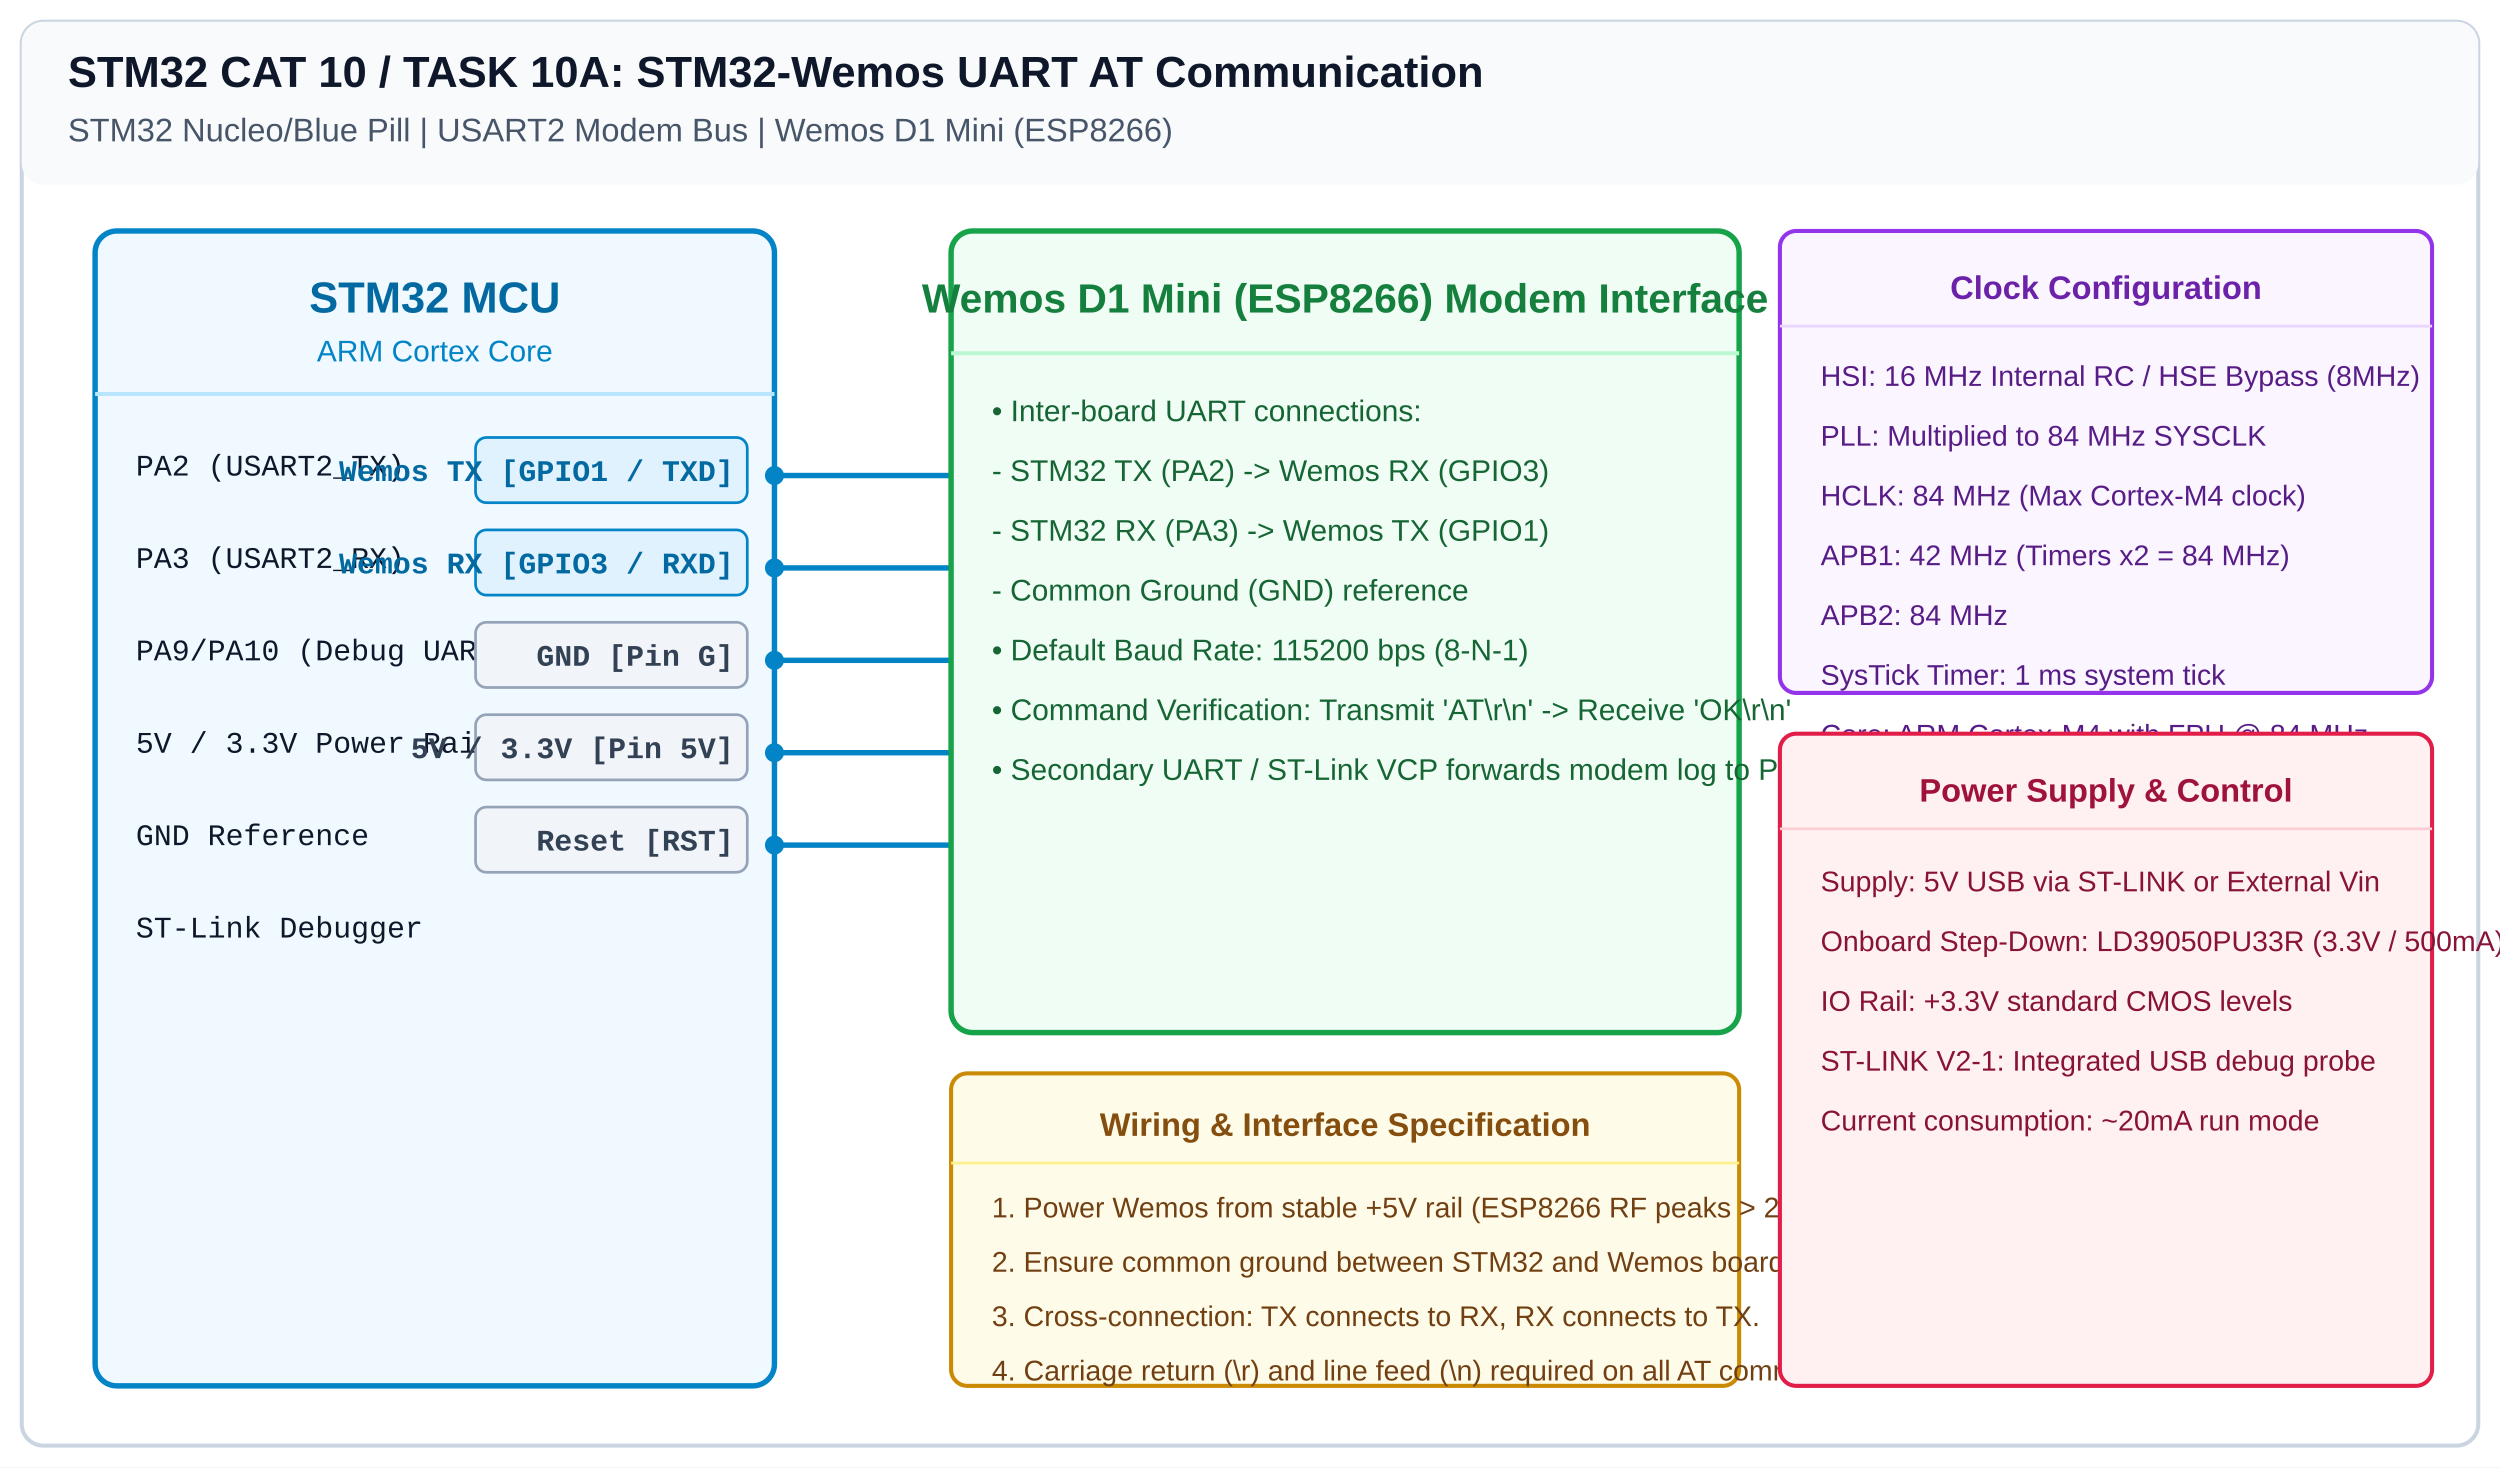
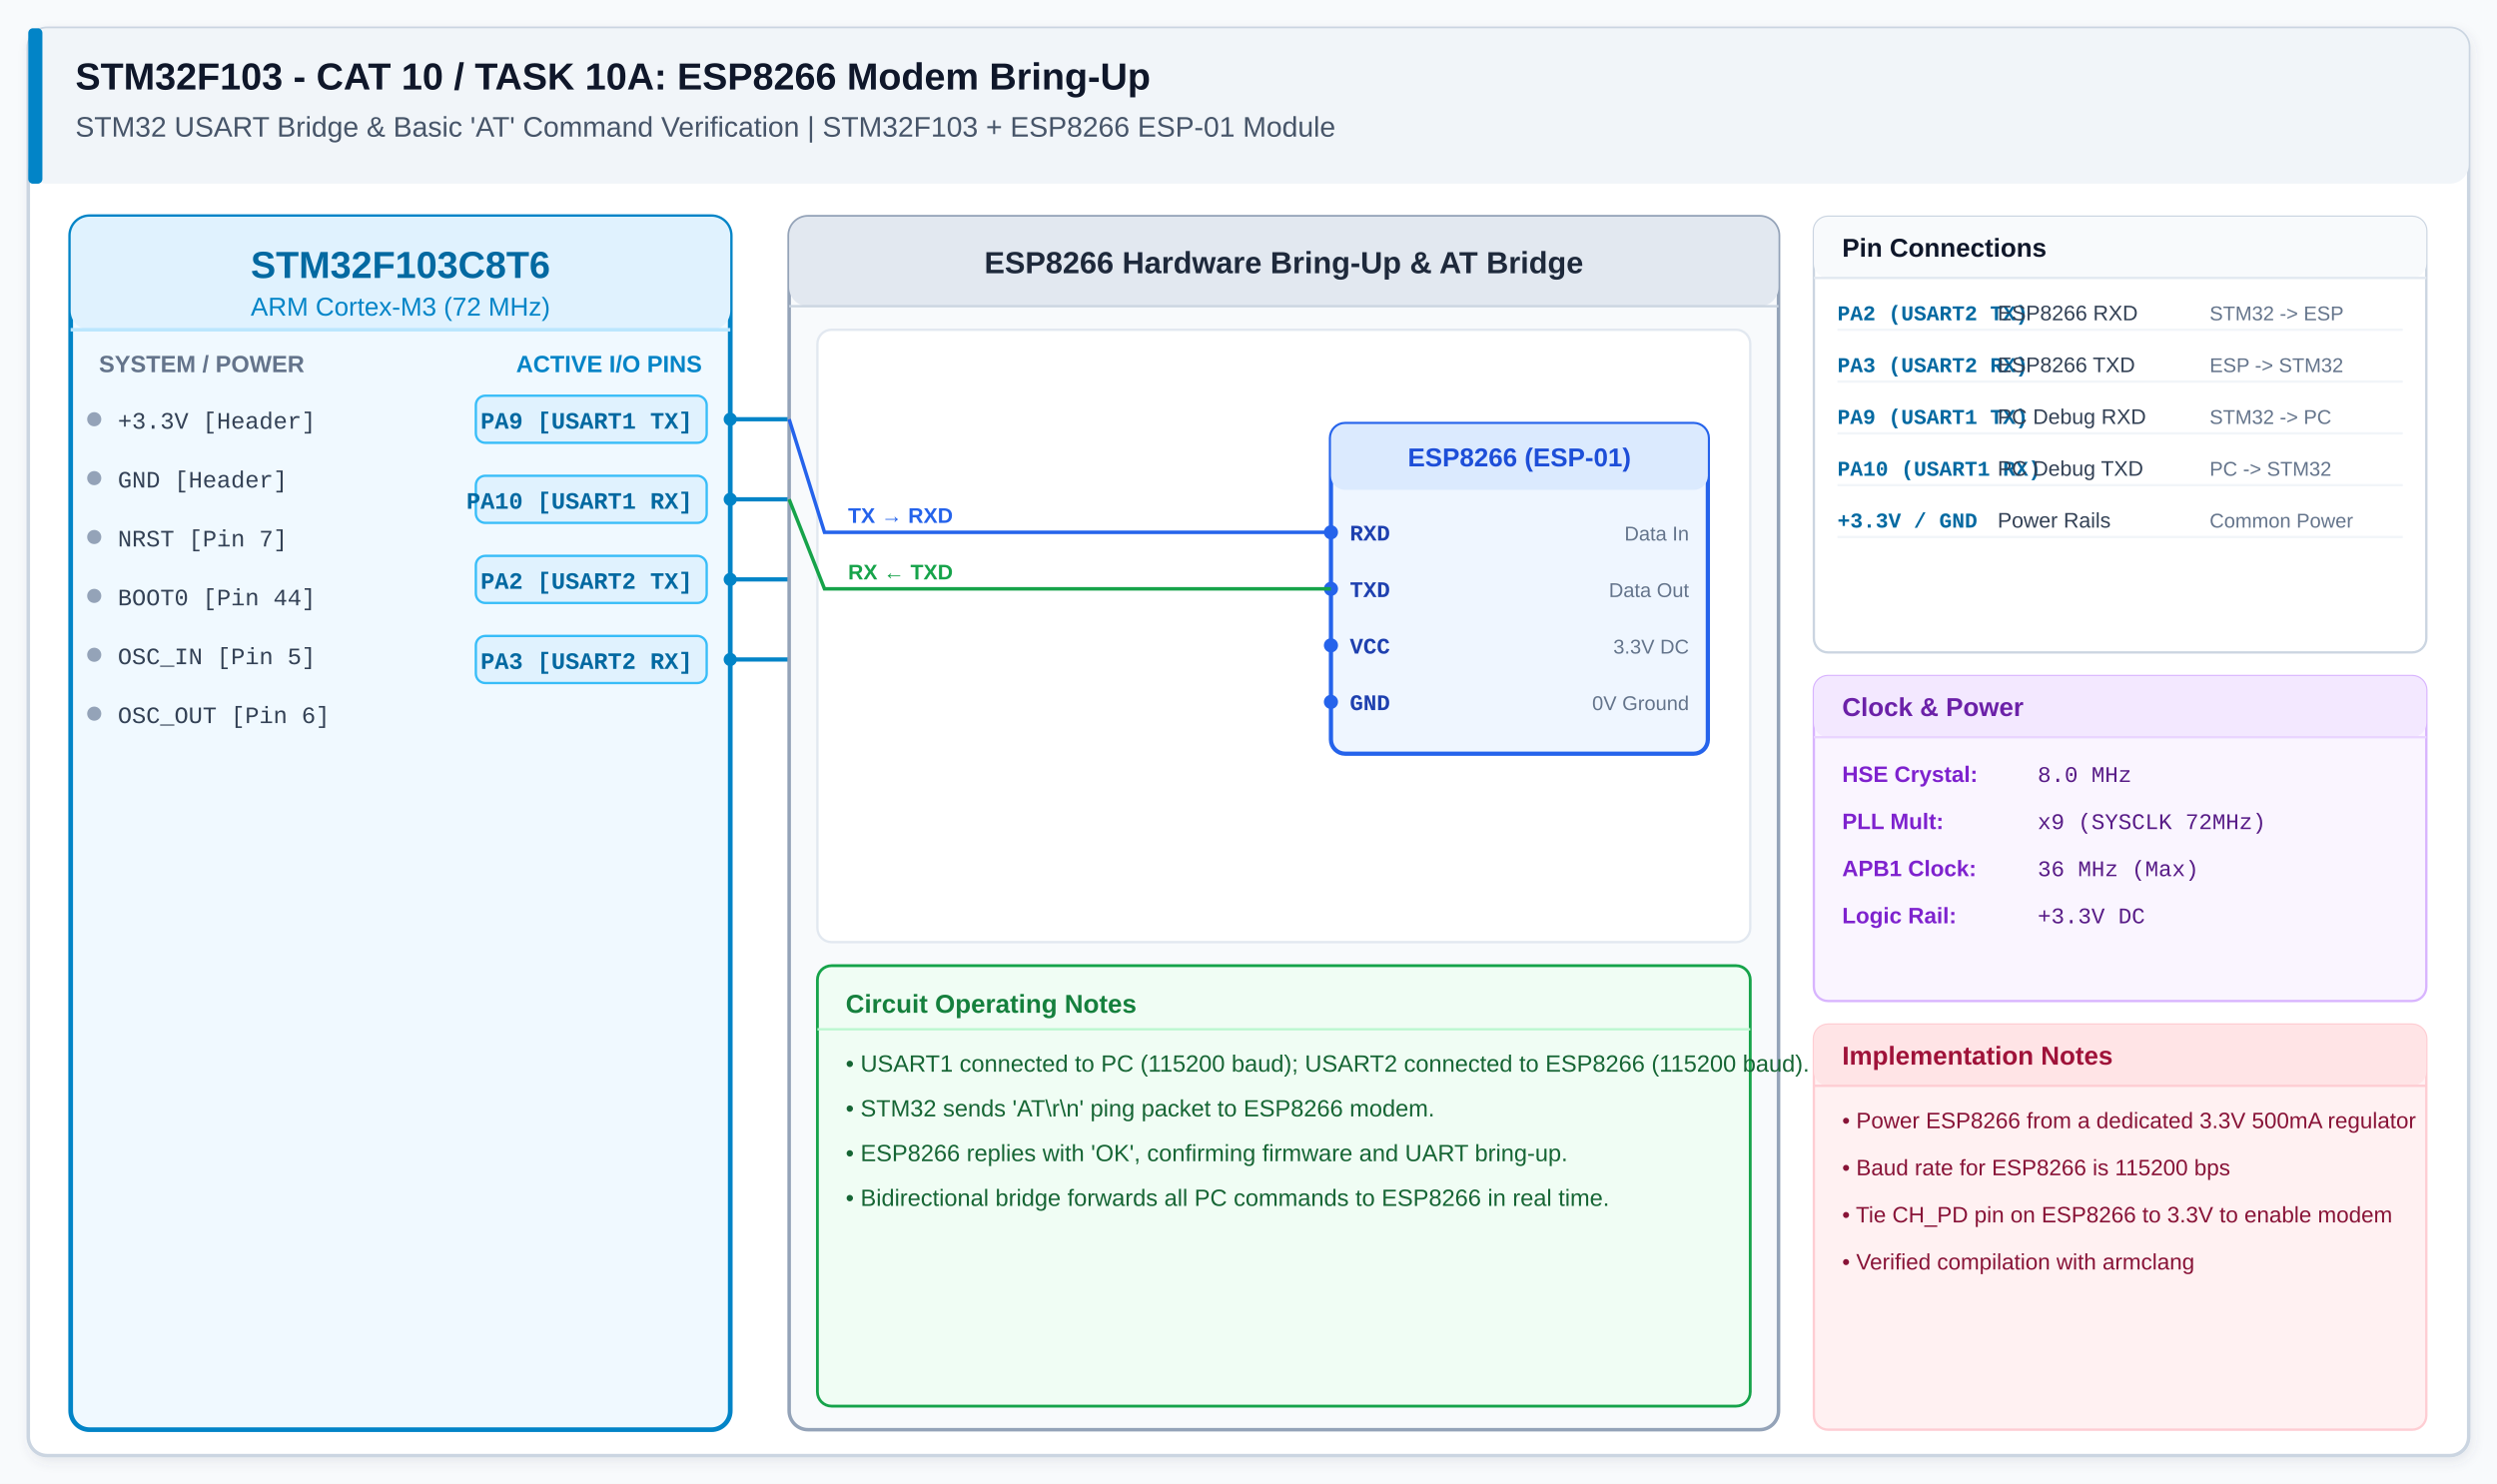
- <svg xmlns="http://www.w3.org/2000/svg" viewBox="0 0 920 540" width="920" height="540">
-   <rect x="0" y="0" width="920" height="540" fill="#ffffff" />
-   <rect x="8" y="8" width="904" height="524" fill="none" stroke="#cbd5e1" stroke-width="1.5" rx="8" />
-   <rect x="8" y="8" width="904" height="60" fill="#f8fafc" rx="8" />
-   <text x="25" y="32" font-family="Arial, sans-serif" font-size="16" font-weight="bold" fill="#0f172a">STM32 CAT 10 / TASK 10A: STM32-Wemos UART AT Communication</text>
-   <text x="25" y="52" font-family="Arial, sans-serif" font-size="12" fill="#475569">STM32 Nucleo/Blue Pill | USART2 Modem Bus | Wemos D1 Mini (ESP8266)</text>
-   <rect x="35" y="85" width="250" height="425" fill="#f0f9ff" stroke="#0284c7" stroke-width="2" rx="8" />
-   <text x="160" y="115" text-anchor="middle" font-family="Arial, sans-serif" font-size="16" font-weight="bold" fill="#0369a1">STM32 MCU</text>
-   <text x="160" y="133" text-anchor="middle" font-family="Arial, sans-serif" font-size="11" fill="#0284c7">ARM Cortex Core</text>
-   <line x1="35" y1="145" x2="285" y2="145" stroke="#bae6fd" stroke-width="1.5" />
-   <text x="50" y="175" font-family="Courier New, monospace" font-size="11" fill="#0f172a">PA2 (USART2_TX)</text>
-   <text x="50" y="209" font-family="Courier New, monospace" font-size="11" fill="#0f172a">PA3 (USART2_RX)</text>
-   <text x="50" y="243" font-family="Courier New, monospace" font-size="11" fill="#0f172a">PA9/PA10 (Debug UART)</text>
-   <text x="50" y="277" font-family="Courier New, monospace" font-size="11" fill="#0f172a">5V / 3.3V Power Rail</text>
-   <text x="50" y="311" font-family="Courier New, monospace" font-size="11" fill="#0f172a">GND Reference</text>
-   <text x="50" y="345" font-family="Courier New, monospace" font-size="11" fill="#0f172a">ST-Link Debugger</text>
-   <rect x="175" y="161" width="100" height="24" fill="#e0f2fe" stroke="#0284c7" stroke-width="1" rx="4" />
-   <text x="270" y="177" text-anchor="end" font-family="Courier New, monospace" font-size="11" font-weight="bold" fill="#0369a1">Wemos TX [GPIO1 / TXD]</text>
-   <line x1="285" y1="175" x2="350" y2="175" stroke="#0284c7" stroke-width="2" />
-   <circle cx="285" cy="175" r="3.5" fill="#0284c7" />
-   <rect x="175" y="195" width="100" height="24" fill="#e0f2fe" stroke="#0284c7" stroke-width="1" rx="4" />
-   <text x="270" y="211" text-anchor="end" font-family="Courier New, monospace" font-size="11" font-weight="bold" fill="#0369a1">Wemos RX [GPIO3 / RXD]</text>
-   <line x1="285" y1="209" x2="350" y2="209" stroke="#0284c7" stroke-width="2" />
-   <circle cx="285" cy="209" r="3.5" fill="#0284c7" />
-   <rect x="175" y="229" width="100" height="24" fill="#f1f5f9" stroke="#94a3b8" stroke-width="1" rx="4" />
-   <text x="270" y="245" text-anchor="end" font-family="Courier New, monospace" font-size="11" font-weight="bold" fill="#334155">GND [Pin G]</text>
-   <line x1="285" y1="243" x2="350" y2="243" stroke="#0284c7" stroke-width="2" />
-   <circle cx="285" cy="243" r="3.5" fill="#0284c7" />
-   <rect x="175" y="263" width="100" height="24" fill="#f1f5f9" stroke="#94a3b8" stroke-width="1" rx="4" />
-   <text x="270" y="279" text-anchor="end" font-family="Courier New, monospace" font-size="11" font-weight="bold" fill="#334155">5V / 3.3V [Pin 5V]</text>
-   <line x1="285" y1="277" x2="350" y2="277" stroke="#0284c7" stroke-width="2" />
-   <circle cx="285" cy="277" r="3.5" fill="#0284c7" />
-   <rect x="175" y="297" width="100" height="24" fill="#f1f5f9" stroke="#94a3b8" stroke-width="1" rx="4" />
-   <text x="270" y="313" text-anchor="end" font-family="Courier New, monospace" font-size="11" font-weight="bold" fill="#334155">Reset [RST]</text>
-   <line x1="285" y1="311" x2="350" y2="311" stroke="#0284c7" stroke-width="2" />
-   <circle cx="285" cy="311" r="3.5" fill="#0284c7" />
-   <rect x="350" y="85" width="290" height="295" fill="#f0fdf4" stroke="#16a34a" stroke-width="2" rx="8" />
-   <text x="495" y="115" text-anchor="middle" font-family="Arial, sans-serif" font-size="15" font-weight="bold" fill="#15803d">Wemos D1 Mini (ESP8266) Modem Interface</text>
-   <line x1="350" y1="130" x2="640" y2="130" stroke="#bbf7d0" stroke-width="1.5" />
-   <text x="365" y="155" font-family="Arial, sans-serif" font-size="11" fill="#166534">• Inter-board UART connections:</text>
-   <text x="365" y="177" font-family="Arial, sans-serif" font-size="11" fill="#166534">  - STM32 TX (PA2) -&gt; Wemos RX (GPIO3)</text>
-   <text x="365" y="199" font-family="Arial, sans-serif" font-size="11" fill="#166534">  - STM32 RX (PA3) -&gt; Wemos TX (GPIO1)</text>
-   <text x="365" y="221" font-family="Arial, sans-serif" font-size="11" fill="#166534">  - Common Ground (GND) reference</text>
-   <text x="365" y="243" font-family="Arial, sans-serif" font-size="11" fill="#166534">• Default Baud Rate: 115200 bps (8-N-1)</text>
-   <text x="365" y="265" font-family="Arial, sans-serif" font-size="11" fill="#166534">• Command Verification: Transmit 'AT\r\n' -&gt; Receive 'OK\r\n'</text>
-   <text x="365" y="287" font-family="Arial, sans-serif" font-size="11" fill="#166534">• Secondary UART / ST-Link VCP forwards modem log to PC</text>
-   <rect x="350" y="395" width="290" height="115" fill="#fefce8" stroke="#ca8a04" stroke-width="1.5" rx="6" />
-   <text x="495" y="418" text-anchor="middle" font-family="Arial, sans-serif" font-size="12" font-weight="bold" fill="#854d0e">Wiring &amp; Interface Specification</text>
-   <line x1="350" y1="428" x2="640" y2="428" stroke="#fef08a" stroke-width="1" />
-   <text x="365" y="448" font-family="Arial, sans-serif" font-size="10.5" fill="#713f12">1. Power Wemos from stable +5V rail (ESP8266 RF peaks &gt; 250mA).</text>
-   <text x="365" y="468" font-family="Arial, sans-serif" font-size="10.5" fill="#713f12">2. Ensure common ground between STM32 and Wemos boards.</text>
-   <text x="365" y="488" font-family="Arial, sans-serif" font-size="10.5" fill="#713f12">3. Cross-connection: TX connects to RX, RX connects to TX.</text>
-   <text x="365" y="508" font-family="Arial, sans-serif" font-size="10.5" fill="#713f12">4. Carriage return (\r) and line feed (\n) required on all AT commands.</text>
-   <rect x="655" y="85" width="240" height="170" fill="#faf5ff" stroke="#9333ea" stroke-width="1.5" rx="6" />
-   <text x="775" y="110" text-anchor="middle" font-family="Arial, sans-serif" font-size="12" font-weight="bold" fill="#6b21a8">Clock Configuration</text>
-   <line x1="655" y1="120" x2="895" y2="120" stroke="#e9d5ff" stroke-width="1" />
-   <text x="670" y="142" font-family="Arial, sans-serif" font-size="10.5" fill="#581c87">HSI: 16 MHz Internal RC / HSE Bypass (8MHz)</text>
-   <text x="670" y="164" font-family="Arial, sans-serif" font-size="10.5" fill="#581c87">PLL: Multiplied to 84 MHz SYSCLK</text>
-   <text x="670" y="186" font-family="Arial, sans-serif" font-size="10.5" fill="#581c87">HCLK: 84 MHz (Max Cortex-M4 clock)</text>
-   <text x="670" y="208" font-family="Arial, sans-serif" font-size="10.5" fill="#581c87">APB1: 42 MHz (Timers x2 = 84 MHz)</text>
-   <text x="670" y="230" font-family="Arial, sans-serif" font-size="10.5" fill="#581c87">APB2: 84 MHz</text>
-   <text x="670" y="252" font-family="Arial, sans-serif" font-size="10.5" fill="#581c87">SysTick Timer: 1 ms system tick</text>
-   <text x="670" y="274" font-family="Arial, sans-serif" font-size="10.5" fill="#581c87">Core: ARM Cortex-M4 with FPU @ 84 MHz</text>
-   <rect x="655" y="270" width="240" height="240" fill="#fff1f2" stroke="#e11d48" stroke-width="1.5" rx="6" />
-   <text x="775" y="295" text-anchor="middle" font-family="Arial, sans-serif" font-size="12" font-weight="bold" fill="#9f1239">Power Supply &amp; Control</text>
-   <line x1="655" y1="305" x2="895" y2="305" stroke="#fecdd3" stroke-width="1" />
-   <text x="670" y="328" font-family="Arial, sans-serif" font-size="10.5" fill="#881337">Supply: 5V USB via ST-LINK or External Vin</text>
-   <text x="670" y="350" font-family="Arial, sans-serif" font-size="10.5" fill="#881337">Onboard Step-Down: LD39050PU33R (3.3V / 500mA)</text>
-   <text x="670" y="372" font-family="Arial, sans-serif" font-size="10.5" fill="#881337">IO Rail: +3.3V standard CMOS levels</text>
-   <text x="670" y="394" font-family="Arial, sans-serif" font-size="10.5" fill="#881337">ST-LINK V2-1: Integrated USB debug probe</text>
-   <text x="670" y="416" font-family="Arial, sans-serif" font-size="10.5" fill="#881337">Current consumption: ~20mA run mode</text>
+ <svg xmlns="http://www.w3.org/2000/svg" viewBox="0 0 1060 630" width="1060" height="630">
+   <defs>
+     <filter id="card-shadow" x="-3%" y="-3%" width="106%" height="106%">
+       <feDropShadow dx="1" dy="2" stdDeviation="2.5" flood-color="#475569" flood-opacity="0.10" />
+     </filter>
+   </defs>
+   <rect width="1060" height="630" fill="#f8fafc" />
+   <rect x="12" y="12" width="1036" height="606" fill="#ffffff" stroke="#cbd5e1" stroke-width="1.5" rx="8" filter="url(#card-shadow)" />
+   <rect x="12" y="12" width="1036" height="66" fill="#f1f5f9" rx="8" />
+   <rect x="12" y="12" width="6" height="66" fill="#0284c7" rx="2" />
+   <text x="32" y="38" font-family="Arial, sans-serif" font-size="16" font-weight="bold" fill="#0f172a">STM32F103 - CAT 10 / TASK 10A: ESP8266 Modem Bring-Up</text>
+   <text x="32" y="58" font-family="Arial, sans-serif" font-size="12" fill="#475569">STM32 USART Bridge &amp; Basic 'AT' Command Verification | STM32F103 + ESP8266 ESP-01 Module</text>
+   <rect x="30" y="92" width="280" height="515" fill="#f0f9ff" stroke="#0284c7" stroke-width="2" rx="8" />
+   <rect x="30" y="92" width="280" height="48" fill="#e0f2fe" rx="8" />
+   <text x="170" y="118" text-anchor="middle" font-family="Arial, sans-serif" font-size="16" font-weight="bold" fill="#0369a1">STM32F103C8T6</text>
+   <text x="170" y="134" text-anchor="middle" font-family="Arial, sans-serif" font-size="11" fill="#0284c7">ARM Cortex-M3 (72 MHz)</text>
+   <line x1="30" y1="140" x2="310" y2="140" stroke="#bae6fd" stroke-width="1.5" />
+   <text x="42" y="158" font-family="Arial, sans-serif" font-size="10" font-weight="bold" fill="#64748b">SYSTEM / POWER</text>
+   <text x="298" y="158" text-anchor="end" font-family="Arial, sans-serif" font-size="10" font-weight="bold" fill="#0284c7">ACTIVE I/O PINS</text>
+   <circle cx="40" cy="178" r="3" fill="#94a3b8" />
+   <text x="50" y="182" font-family="Courier New, monospace" font-size="10" fill="#334155">+3.3V [Header]</text>
+   <circle cx="40" cy="203" r="3" fill="#94a3b8" />
+   <text x="50" y="207" font-family="Courier New, monospace" font-size="10" fill="#334155">GND [Header]</text>
+   <circle cx="40" cy="228" r="3" fill="#94a3b8" />
+   <text x="50" y="232" font-family="Courier New, monospace" font-size="10" fill="#334155">NRST [Pin 7]</text>
+   <circle cx="40" cy="253" r="3" fill="#94a3b8" />
+   <text x="50" y="257" font-family="Courier New, monospace" font-size="10" fill="#334155">BOOT0 [Pin 44]</text>
+   <circle cx="40" cy="278" r="3" fill="#94a3b8" />
+   <text x="50" y="282" font-family="Courier New, monospace" font-size="10" fill="#334155">OSC_IN [Pin 5]</text>
+   <circle cx="40" cy="303" r="3" fill="#94a3b8" />
+   <text x="50" y="307" font-family="Courier New, monospace" font-size="10" fill="#334155">OSC_OUT [Pin 6]</text>
+   <rect x="202" y="168" width="98" height="20" fill="#e0f2fe" stroke="#38bdf8" stroke-width="1" rx="4" />
+   <text x="294" y="182" text-anchor="end" font-family="Courier New, monospace" font-size="10" font-weight="bold" fill="#0369a1">PA9 [USART1 TX]</text>
+   <line x1="310" y1="178" x2="335" y2="178" stroke="#0284c7" stroke-width="1.8" />
+   <circle cx="310" cy="178" r="2.8" fill="#0284c7" />
+   <rect x="202" y="202" width="98" height="20" fill="#e0f2fe" stroke="#38bdf8" stroke-width="1" rx="4" />
+   <text x="294" y="216" text-anchor="end" font-family="Courier New, monospace" font-size="10" font-weight="bold" fill="#0369a1">PA10 [USART1 RX]</text>
+   <line x1="310" y1="212" x2="335" y2="212" stroke="#0284c7" stroke-width="1.8" />
+   <circle cx="310" cy="212" r="2.8" fill="#0284c7" />
+   <rect x="202" y="236" width="98" height="20" fill="#e0f2fe" stroke="#38bdf8" stroke-width="1" rx="4" />
+   <text x="294" y="250" text-anchor="end" font-family="Courier New, monospace" font-size="10" font-weight="bold" fill="#0369a1">PA2 [USART2 TX]</text>
+   <line x1="310" y1="246" x2="335" y2="246" stroke="#0284c7" stroke-width="1.8" />
+   <circle cx="310" cy="246" r="2.8" fill="#0284c7" />
+   <rect x="202" y="270" width="98" height="20" fill="#e0f2fe" stroke="#38bdf8" stroke-width="1" rx="4" />
+   <text x="294" y="284" text-anchor="end" font-family="Courier New, monospace" font-size="10" font-weight="bold" fill="#0369a1">PA3 [USART2 RX]</text>
+   <line x1="310" y1="280" x2="335" y2="280" stroke="#0284c7" stroke-width="1.8" />
+   <circle cx="310" cy="280" r="2.8" fill="#0284c7" />
+   <rect x="335" y="92" width="420" height="515" fill="#f8fafc" stroke="#94a3b8" stroke-width="1.5" rx="8" />
+   <rect x="335" y="92" width="420" height="38" fill="#e2e8f0" rx="8" />
+   <text x="545" y="116" text-anchor="middle" font-family="Arial, sans-serif" font-size="13" font-weight="bold" fill="#1e293b">ESP8266 Hardware Bring-Up &amp; AT Bridge</text>
+   <line x1="335" y1="130" x2="755" y2="130" stroke="#cbd5e1" stroke-width="1" />
+   <rect x="347" y="140" width="396" height="260" fill="#ffffff" stroke="#e2e8f0" stroke-width="1" rx="6" />
+   <rect x="565" y="180" width="160" height="140" fill="#eff6ff" stroke="#2563eb" stroke-width="1.8" rx="6" />
+   <rect x="565" y="180" width="160" height="28" fill="#dbeafe" rx="6" />
+   <text x="645" y="198" text-anchor="middle" font-family="Arial, sans-serif" font-size="11" font-weight="bold" fill="#1d4ed8">ESP8266 (ESP-01)</text>
+   <circle cx="565" cy="226" r="3" fill="#2563eb" />
+   <text x="573" y="229.5" font-family="Courier New, monospace" font-size="9.5" font-weight="bold" fill="#1e40af">RXD</text>
+   <text x="717" y="229.5" text-anchor="end" font-family="Arial, sans-serif" font-size="8.5" fill="#64748b">Data In</text>
+   <circle cx="565" cy="250" r="3" fill="#2563eb" />
+   <text x="573" y="253.5" font-family="Courier New, monospace" font-size="9.5" font-weight="bold" fill="#1e40af">TXD</text>
+   <text x="717" y="253.5" text-anchor="end" font-family="Arial, sans-serif" font-size="8.5" fill="#64748b">Data Out</text>
+   <circle cx="565" cy="274" r="3" fill="#2563eb" />
+   <text x="573" y="277.5" font-family="Courier New, monospace" font-size="9.5" font-weight="bold" fill="#1e40af">VCC</text>
+   <text x="717" y="277.5" text-anchor="end" font-family="Arial, sans-serif" font-size="8.5" fill="#64748b">3.3V DC</text>
+   <circle cx="565" cy="298" r="3" fill="#2563eb" />
+   <text x="573" y="301.5" font-family="Courier New, monospace" font-size="9.5" font-weight="bold" fill="#1e40af">GND</text>
+   <text x="717" y="301.5" text-anchor="end" font-family="Arial, sans-serif" font-size="8.5" fill="#64748b">0V Ground</text>
+   <path d="M 335 178 L 350 226 L 565 226" fill="none" stroke="#2563eb" stroke-width="1.5" />
+   <text x="360" y="222" font-family="Arial, sans-serif" font-size="9" font-weight="bold" fill="#2563eb">TX → RXD</text>
+   <path d="M 335 212 L 350 250 L 565 250" fill="none" stroke="#16a34a" stroke-width="1.5" />
+   <text x="360" y="246" font-family="Arial, sans-serif" font-size="9" font-weight="bold" fill="#16a34a">RX ← TXD</text>
+   <rect x="347" y="410" width="396" height="187" fill="#f0fdf4" stroke="#16a34a" stroke-width="1.2" rx="6" />
+   <text x="359" y="430" font-family="Arial, sans-serif" font-size="11" font-weight="bold" fill="#15803d">Circuit Operating Notes</text>
+   <line x1="347" y1="437" x2="743" y2="437" stroke="#bbf7d0" stroke-width="1" />
+   <text x="359" y="455" font-family="Arial, sans-serif" font-size="10" fill="#166534">• USART1 connected to PC (115200 baud); USART2 connected to ESP8266 (115200 baud).</text>
+   <text x="359" y="474" font-family="Arial, sans-serif" font-size="10" fill="#166534">• STM32 sends 'AT\r\n' ping packet to ESP8266 modem.</text>
+   <text x="359" y="493" font-family="Arial, sans-serif" font-size="10" fill="#166534">• ESP8266 replies with 'OK', confirming firmware and UART bring-up.</text>
+   <text x="359" y="512" font-family="Arial, sans-serif" font-size="10" fill="#166534">• Bidirectional bridge forwards all PC commands to ESP8266 in real time.</text>
+   <rect x="770" y="92" width="260" height="185" fill="#ffffff" stroke="#cbd5e1" stroke-width="1" rx="6" />
+   <rect x="770" y="92" width="260" height="26" fill="#f8fafc" rx="6" />
+   <text x="782" y="109" font-family="Arial, sans-serif" font-size="11" font-weight="bold" fill="#0f172a">Pin Connections</text>
+   <line x1="770" y1="118" x2="1030" y2="118" stroke="#e2e8f0" stroke-width="1" />
+   <text x="780" y="136" font-family="Courier New, monospace" font-size="9" font-weight="bold" fill="#0369a1">PA2 (USART2 TX)</text>
+   <text x="848" y="136" font-family="Arial, sans-serif" font-size="9" fill="#334155">ESP8266 RXD</text>
+   <text x="938" y="136" font-family="Arial, sans-serif" font-size="8.5" fill="#64748b">STM32 -&gt; ESP</text>
+   <line x1="780" y1="140" x2="1020" y2="140" stroke="#f1f5f9" stroke-width="1" />
+   <text x="780" y="158" font-family="Courier New, monospace" font-size="9" font-weight="bold" fill="#0369a1">PA3 (USART2 RX)</text>
+   <text x="848" y="158" font-family="Arial, sans-serif" font-size="9" fill="#334155">ESP8266 TXD</text>
+   <text x="938" y="158" font-family="Arial, sans-serif" font-size="8.5" fill="#64748b">ESP -&gt; STM32</text>
+   <line x1="780" y1="162" x2="1020" y2="162" stroke="#f1f5f9" stroke-width="1" />
+   <text x="780" y="180" font-family="Courier New, monospace" font-size="9" font-weight="bold" fill="#0369a1">PA9 (USART1 TX)</text>
+   <text x="848" y="180" font-family="Arial, sans-serif" font-size="9" fill="#334155">PC Debug RXD</text>
+   <text x="938" y="180" font-family="Arial, sans-serif" font-size="8.5" fill="#64748b">STM32 -&gt; PC</text>
+   <line x1="780" y1="184" x2="1020" y2="184" stroke="#f1f5f9" stroke-width="1" />
+   <text x="780" y="202" font-family="Courier New, monospace" font-size="9" font-weight="bold" fill="#0369a1">PA10 (USART1 RX)</text>
+   <text x="848" y="202" font-family="Arial, sans-serif" font-size="9" fill="#334155">PC Debug TXD</text>
+   <text x="938" y="202" font-family="Arial, sans-serif" font-size="8.5" fill="#64748b">PC -&gt; STM32</text>
+   <line x1="780" y1="206" x2="1020" y2="206" stroke="#f1f5f9" stroke-width="1" />
+   <text x="780" y="224" font-family="Courier New, monospace" font-size="9" font-weight="bold" fill="#0369a1">+3.3V / GND</text>
+   <text x="848" y="224" font-family="Arial, sans-serif" font-size="9" fill="#334155">Power Rails</text>
+   <text x="938" y="224" font-family="Arial, sans-serif" font-size="8.5" fill="#64748b">Common Power</text>
+   <line x1="780" y1="228" x2="1020" y2="228" stroke="#f1f5f9" stroke-width="1" />
+   <rect x="770" y="287" width="260" height="138" fill="#faf5ff" stroke="#d8b4fe" stroke-width="1" rx="6" />
+   <rect x="770" y="287" width="260" height="26" fill="#f3e8ff" rx="6" />
+   <text x="782" y="304" font-family="Arial, sans-serif" font-size="11" font-weight="bold" fill="#6b21a8">Clock &amp; Power</text>
+   <line x1="770" y1="313" x2="1030" y2="313" stroke="#e9d5ff" stroke-width="1" />
+   <text x="782" y="332" font-family="Arial, sans-serif" font-size="9.5" font-weight="bold" fill="#7e22ce">HSE Crystal:</text>
+   <text x="865" y="332" font-family="Courier New, monospace" font-size="9.5" fill="#581c87">8.0 MHz</text>
+   <text x="782" y="352" font-family="Arial, sans-serif" font-size="9.5" font-weight="bold" fill="#7e22ce">PLL Mult:</text>
+   <text x="865" y="352" font-family="Courier New, monospace" font-size="9.5" fill="#581c87">x9 (SYSCLK 72MHz)</text>
+   <text x="782" y="372" font-family="Arial, sans-serif" font-size="9.5" font-weight="bold" fill="#7e22ce">APB1 Clock:</text>
+   <text x="865" y="372" font-family="Courier New, monospace" font-size="9.5" fill="#581c87">36 MHz (Max)</text>
+   <text x="782" y="392" font-family="Arial, sans-serif" font-size="9.5" font-weight="bold" fill="#7e22ce">Logic Rail:</text>
+   <text x="865" y="392" font-family="Courier New, monospace" font-size="9.5" fill="#581c87">+3.3V DC</text>
+   <rect x="770" y="435" width="260" height="172" fill="#fff1f2" stroke="#fecdd3" stroke-width="1" rx="6" />
+   <rect x="770" y="435" width="260" height="26" fill="#ffe4e6" rx="6" />
+   <text x="782" y="452" font-family="Arial, sans-serif" font-size="11" font-weight="bold" fill="#9f1239">Implementation Notes</text>
+   <line x1="770" y1="461" x2="1030" y2="461" stroke="#fecdd3" stroke-width="1" />
+   <text x="782" y="479" font-family="Arial, sans-serif" font-size="9.5" fill="#881337">• Power ESP8266 from a dedicated 3.3V 500mA regulator</text>
+   <text x="782" y="499" font-family="Arial, sans-serif" font-size="9.5" fill="#881337">• Baud rate for ESP8266 is 115200 bps</text>
+   <text x="782" y="519" font-family="Arial, sans-serif" font-size="9.5" fill="#881337">• Tie CH_PD pin on ESP8266 to 3.3V to enable modem</text>
+   <text x="782" y="539" font-family="Arial, sans-serif" font-size="9.5" fill="#881337">• Verified compilation with armclang</text>
</svg>
